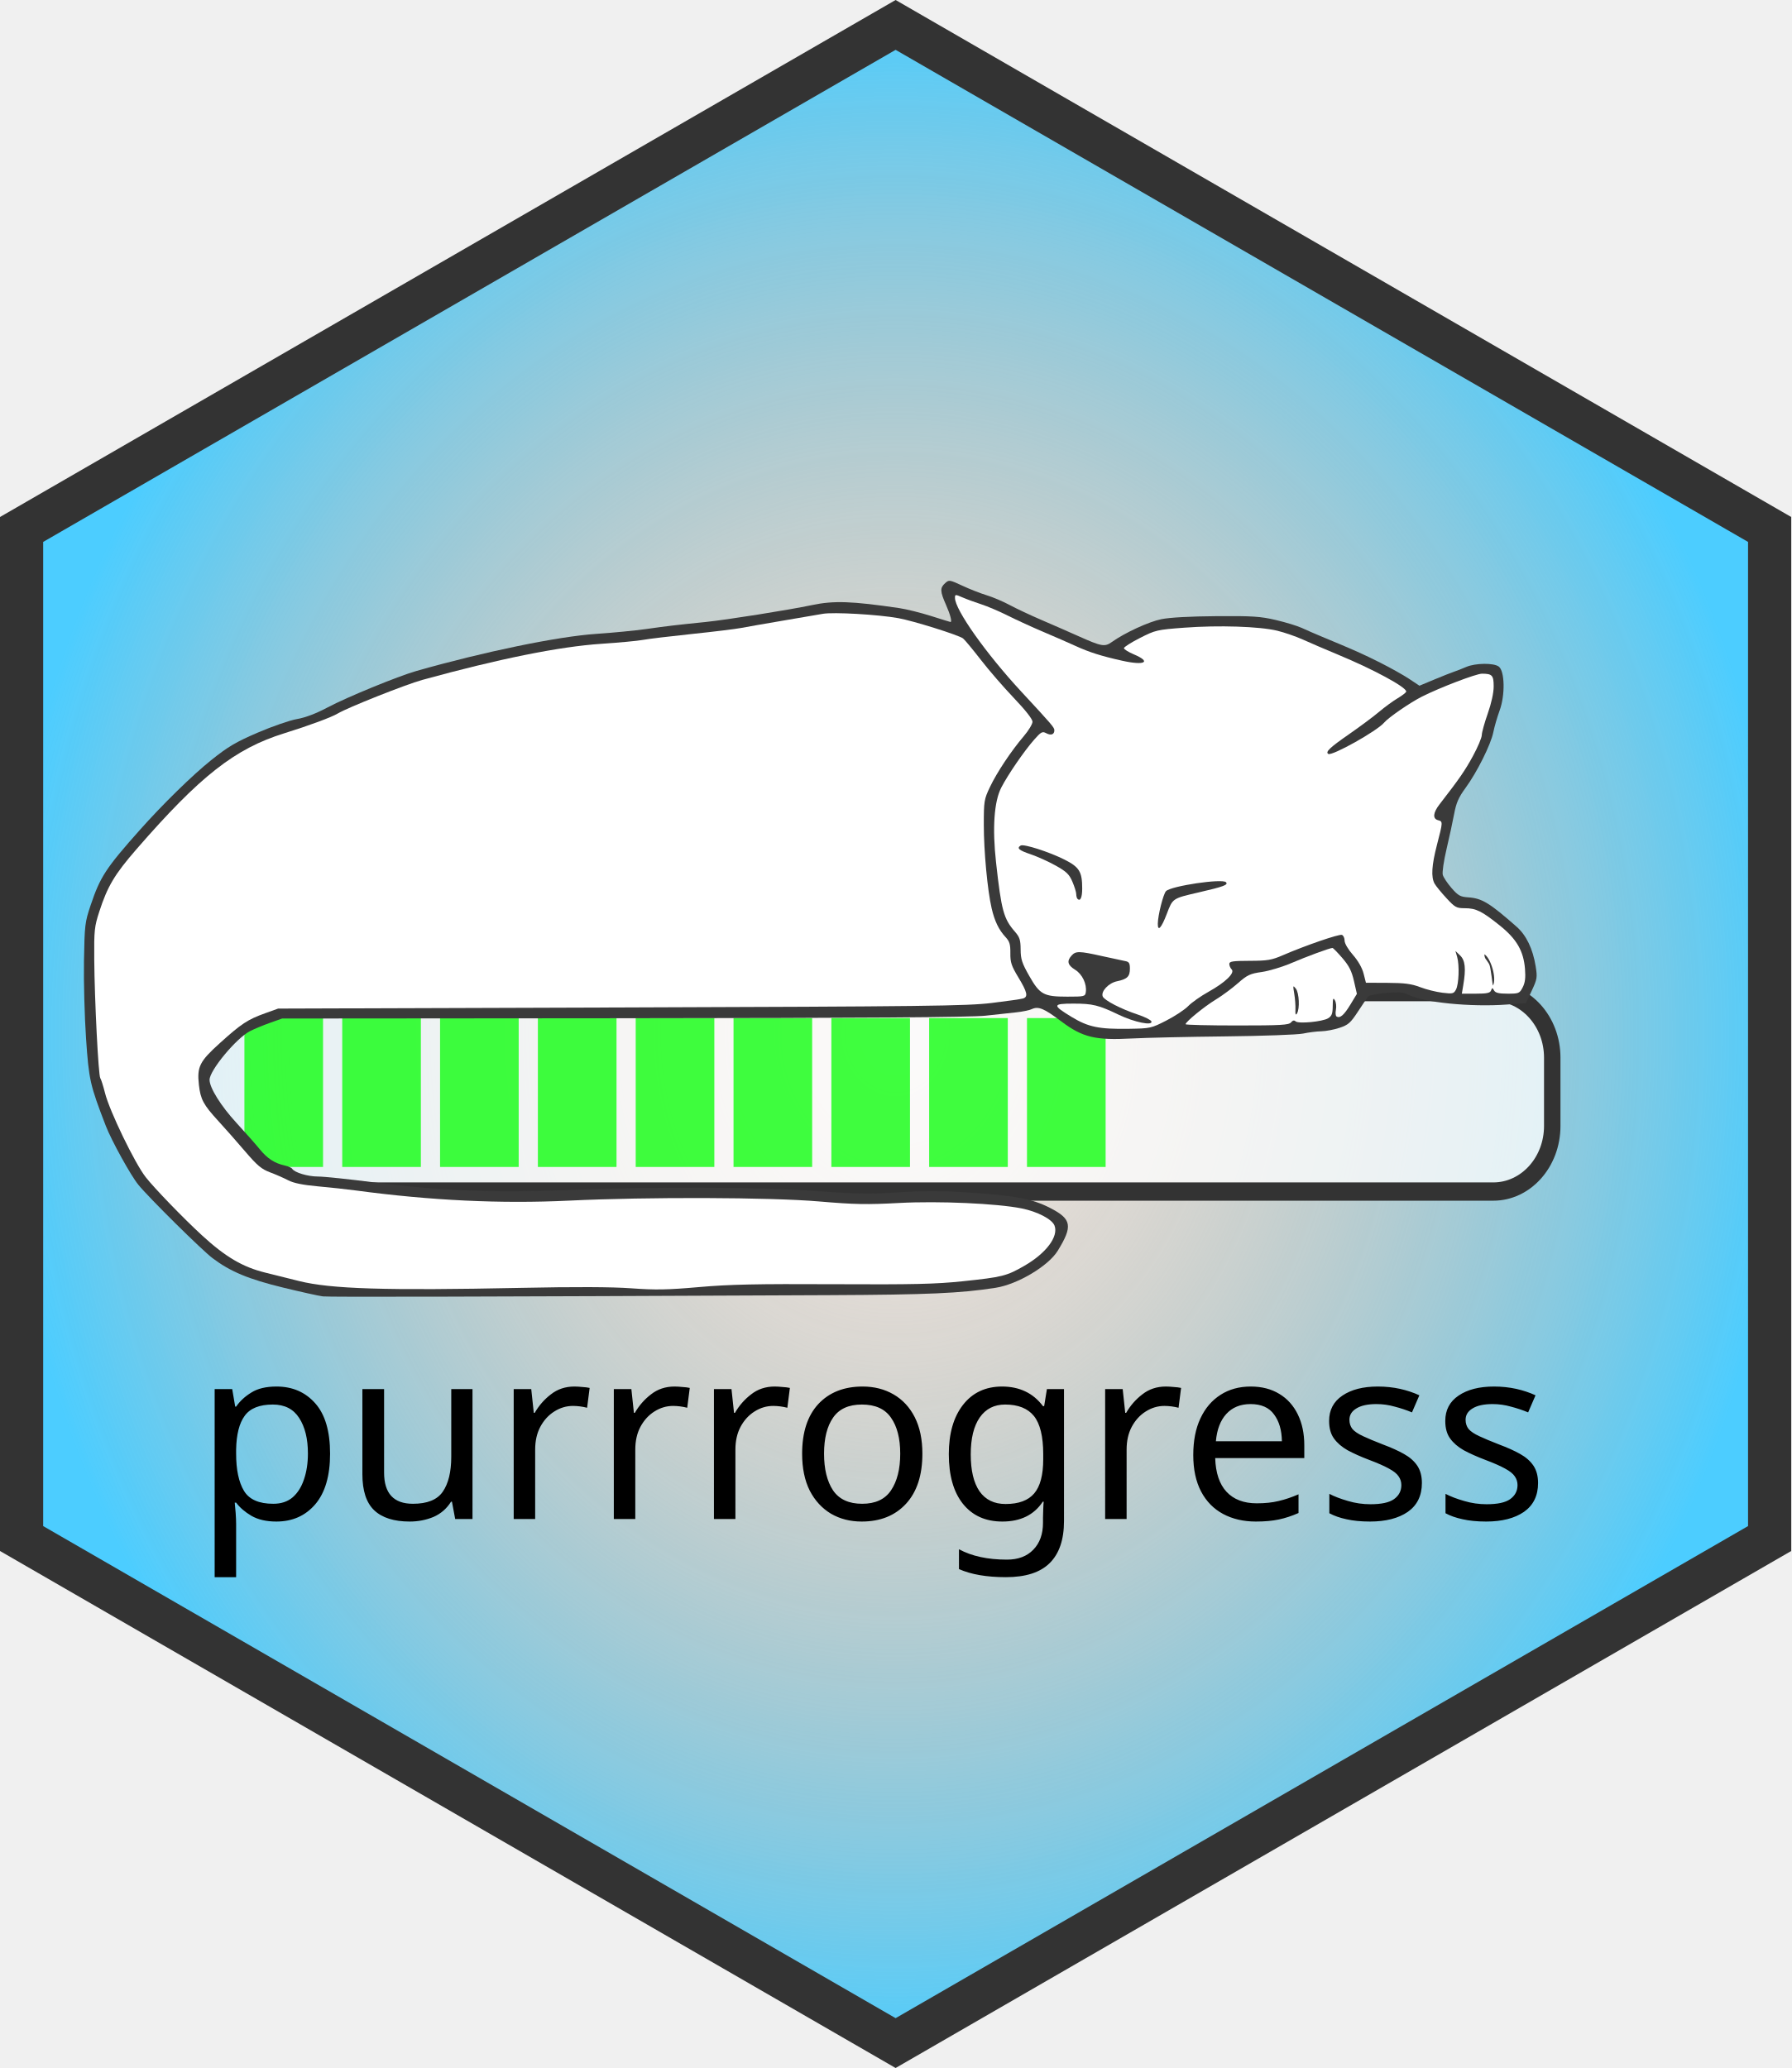
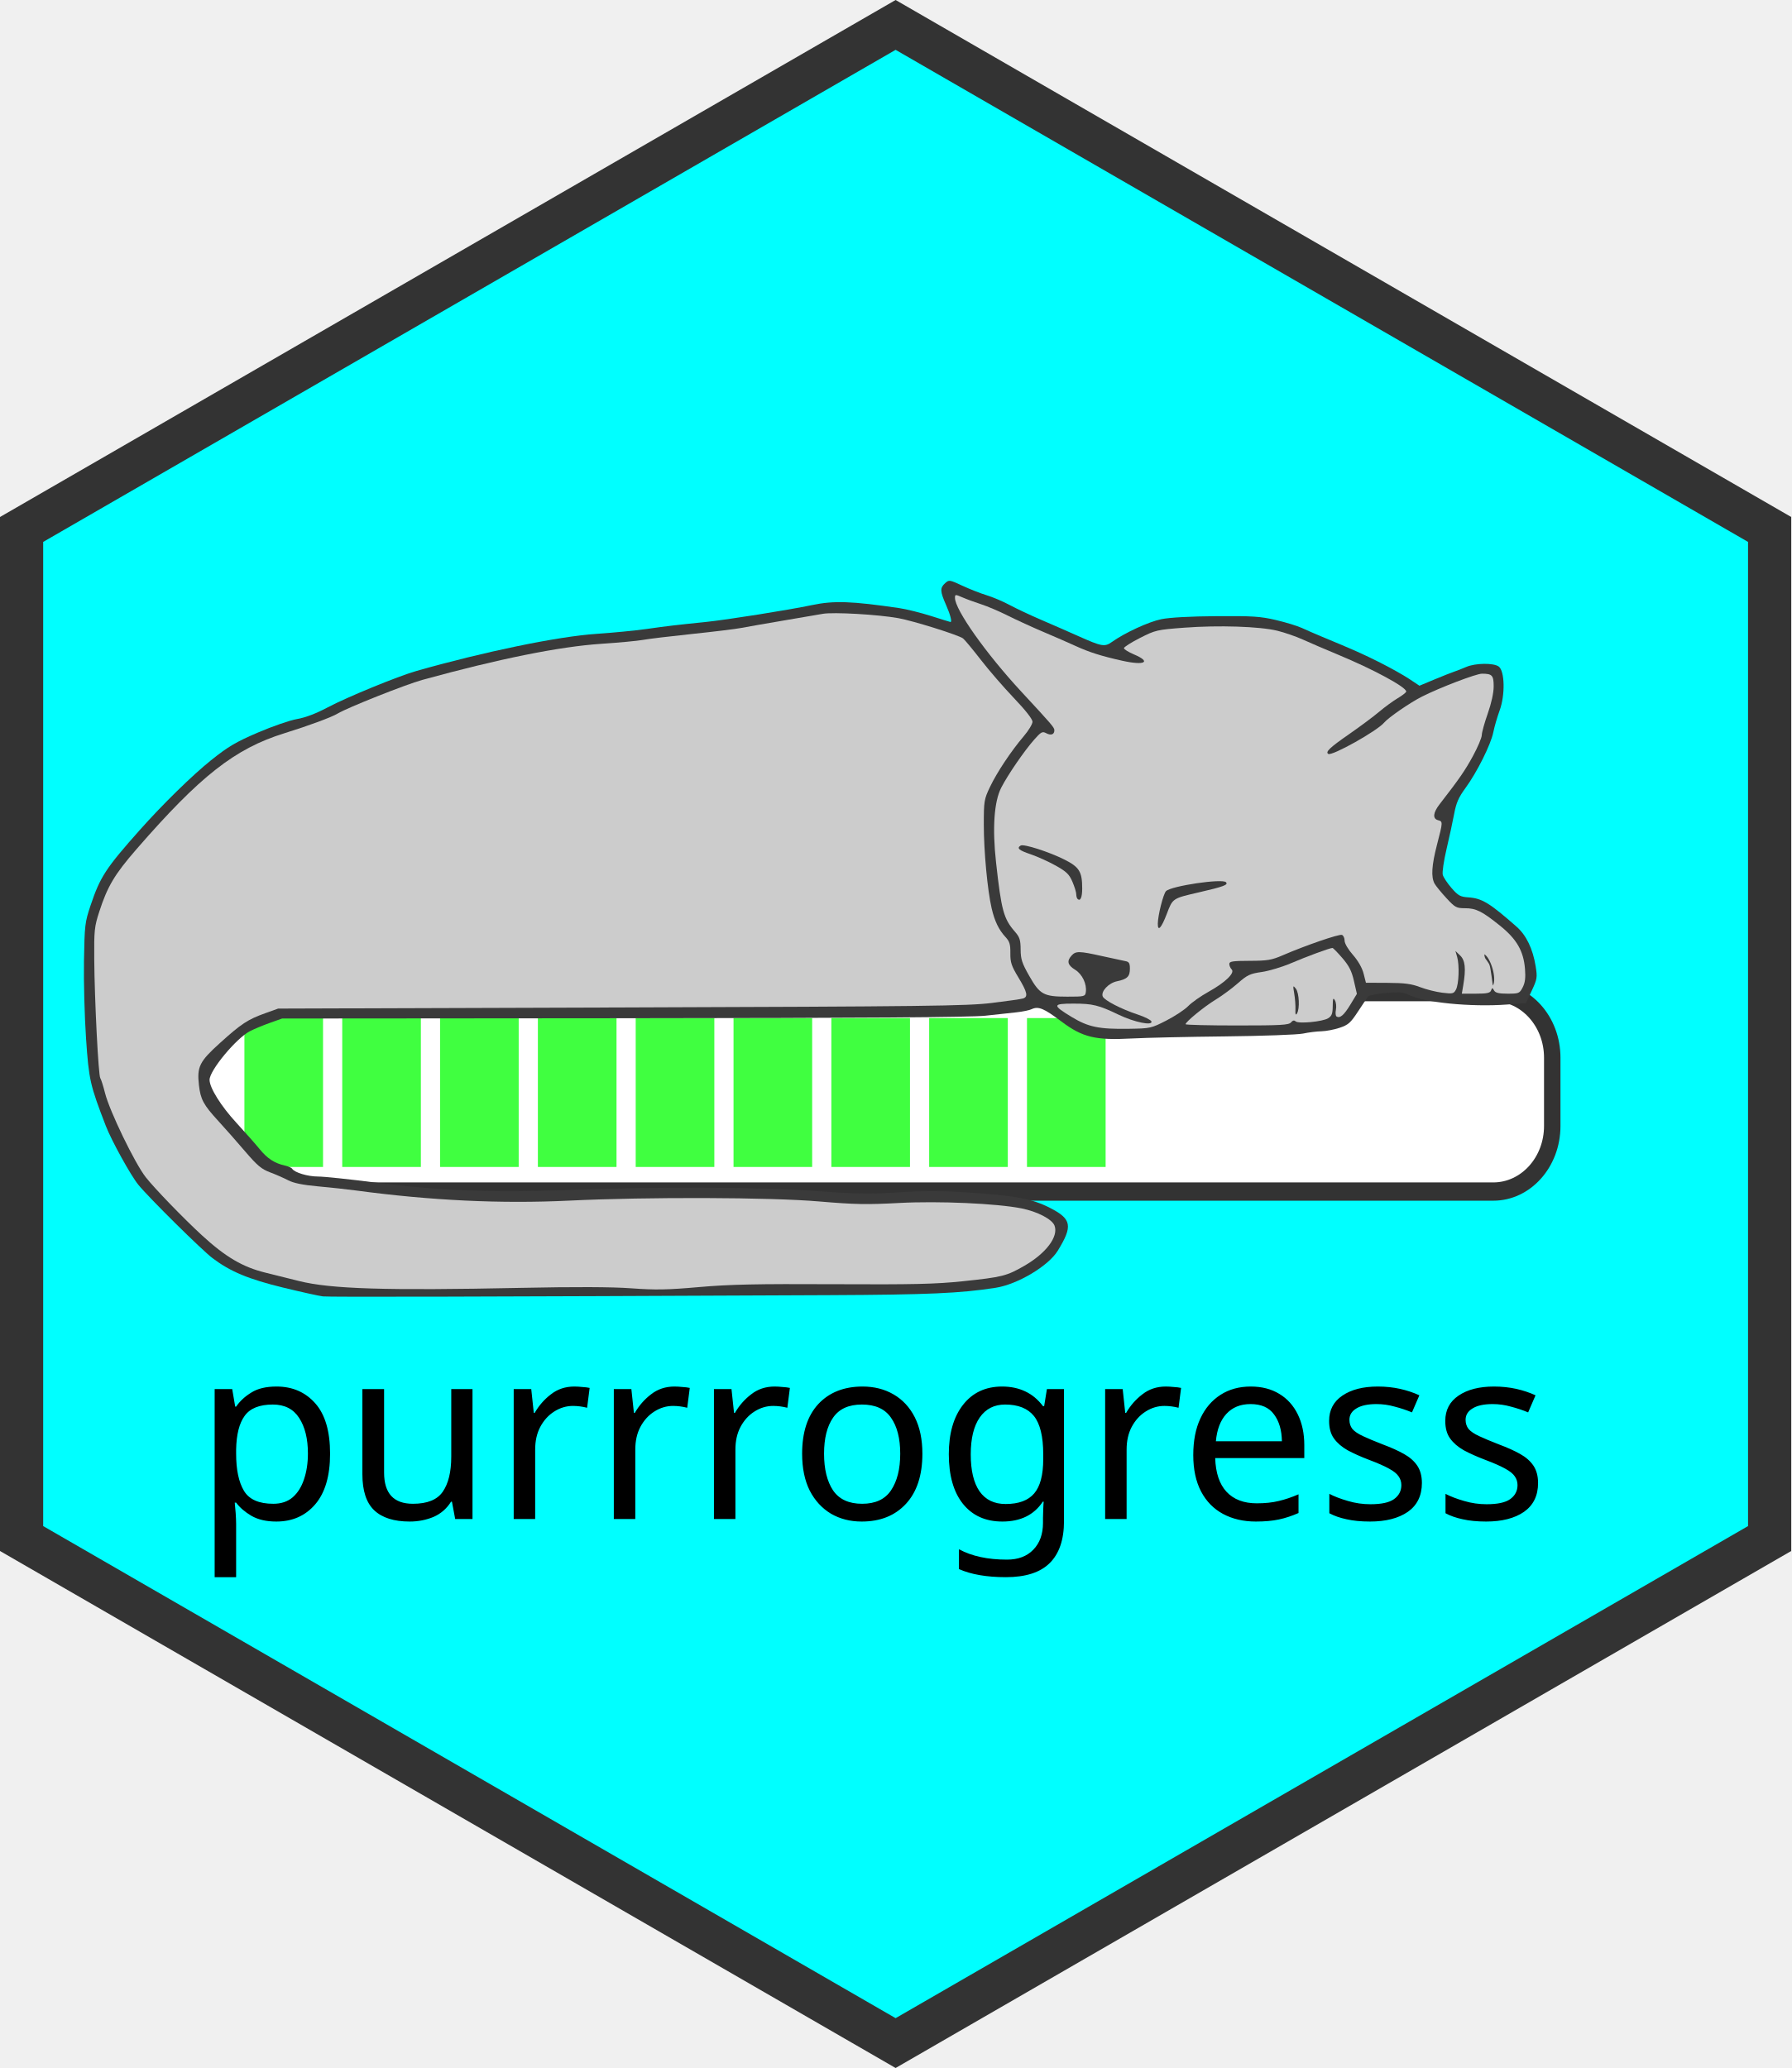
- <svg xmlns="http://www.w3.org/2000/svg" xmlns:xlink="http://www.w3.org/1999/xlink" width="121.248" height="140.006" viewBox="0 0 121.248 140.006" version="1.1" id="SVGRoot">
-   <defs id="defs6914">
-     <linearGradient id="linearGradient7620">
-       <stop style="stop-color:#d38d5f;stop-opacity:0.009" offset="0" id="stop7616" />
-       <stop style="stop-color:#4ccdff;stop-opacity:1" offset="1" id="stop7618" />
-     </linearGradient>
-     <radialGradient xlink:href="#linearGradient7620" id="radialGradient7622" cx="70" cy="70" fx="70" fy="70" r="60.624" gradientTransform="matrix(1,0,0,1.1547,0,-10.82904)" gradientUnits="userSpaceOnUse" />
-   </defs>
+ <svg xmlns="http://www.w3.org/2000/svg" width="121.248" height="140.006" viewBox="0 0 121.248 140.006" version="1.1" id="SVGRoot">
+   <defs id="defs6914" />
  <g id="layer1" transform="translate(-9.375832,0.00275865)">
-     <path style="opacity:1;fill:url(#radialGradient7622);fill-opacity:1;fill-rule:nonzero;stroke:#333333;stroke-width:2.922;stroke-linecap:round;stroke-linejoin:miter;stroke-miterlimit:4;stroke-dasharray:none;stroke-dashoffset:0;stroke-opacity:1" id="path6208" d="M 129.163,104.158 70,138.316 l -59.163,-34.158 0,-68.316 L 70,1.684 129.163,35.842 Z" />
+     <path style="opacity:1;fill:#00ffff;fill-opacity:1;fill-rule:nonzero;stroke:#333333;stroke-width:2.922;stroke-linecap:round;stroke-linejoin:miter;stroke-miterlimit:4;stroke-dasharray:none;stroke-dashoffset:0;stroke-opacity:1" id="path6208" d="M 129.163,104.158 70,138.316 l -59.163,-34.158 0,-68.316 L 70,1.684 129.163,35.842 Z" />
    <text xml:space="preserve" style="font-style:normal;font-weight:normal;font-size:16.415px;line-height:1.25;font-family:sans-serif;letter-spacing:0px;word-spacing:0px;fill:#000000;fill-opacity:1;stroke:none;stroke-width:1.539" x="22.514" y="102.836" id="text7496">
      <tspan id="tspan7494" x="22.514" y="102.836" style="stroke-width:1.539">purrrogress</tspan>
    </text>
    <g id="g7678" transform="matrix(0.9408551,0,0,1.046326,2.712114,-5.15271)">
-       <rect ry="4.243" y="69.115" x="21.239" height="12.905" width="97.521" id="rect7626" style="fill:#ffffff;fill-opacity:0.748;fill-rule:evenodd;stroke:#333333;stroke-width:1.183;stroke-miterlimit:4;stroke-dasharray:none;stroke-opacity:1" />
+       <rect ry="4.243" y="69.115" x="21.239" height="12.905" width="97.521" id="rect7626" style="fill:#ffffff;fill-opacity:1;fill-rule:evenodd;stroke:#333333;stroke-width:1.183;stroke-miterlimit:4;stroke-dasharray:none;stroke-opacity:1" />
      <rect ry="0" y="70.795" x="24.667" height="9.634" width="5.657" id="rect7628" style="fill:#00ff00;fill-opacity:0.748;fill-rule:evenodd;stroke:none;stroke-width:1.005;stroke-miterlimit:4;stroke-dasharray:none;stroke-opacity:1" />
      <rect style="fill:#00ff00;fill-opacity:0.748;fill-rule:evenodd;stroke:none;stroke-width:1.005;stroke-miterlimit:4;stroke-dasharray:none;stroke-opacity:1" id="rect7630" width="5.657" height="9.634" x="31.705" y="70.795" ry="0" />
      <rect ry="0" y="70.795" x="38.743" height="9.634" width="5.657" id="rect7632" style="fill:#00ff00;fill-opacity:0.748;fill-rule:evenodd;stroke:none;stroke-width:1.005;stroke-miterlimit:4;stroke-dasharray:none;stroke-opacity:1" />
      <rect style="fill:#00ff00;fill-opacity:0.748;fill-rule:evenodd;stroke:none;stroke-width:1.005;stroke-miterlimit:4;stroke-dasharray:none;stroke-opacity:1" id="rect7634" width="5.657" height="9.634" x="45.781" y="70.795" ry="0" />
      <rect ry="0" y="70.795" x="52.819" height="9.634" width="5.657" id="rect7636" style="fill:#00ff00;fill-opacity:0.748;fill-rule:evenodd;stroke:none;stroke-width:1.005;stroke-miterlimit:4;stroke-dasharray:none;stroke-opacity:1" />
      <rect style="fill:#00ff00;fill-opacity:0.748;fill-rule:evenodd;stroke:none;stroke-width:1.005;stroke-miterlimit:4;stroke-dasharray:none;stroke-opacity:1" id="rect7638" width="5.657" height="9.634" x="59.857" y="70.795" ry="0" />
      <rect ry="0" y="70.795" x="66.895" height="9.634" width="5.657" id="rect7640" style="fill:#00ff00;fill-opacity:0.748;fill-rule:evenodd;stroke:none;stroke-width:1.005;stroke-miterlimit:4;stroke-dasharray:none;stroke-opacity:1" />
      <rect style="fill:#00ff00;fill-opacity:0.748;fill-rule:evenodd;stroke:none;stroke-width:1.005;stroke-miterlimit:4;stroke-dasharray:none;stroke-opacity:1" id="rect7642" width="5.657" height="9.634" x="73.932" y="70.795" ry="0" />
      <rect ry="0" y="70.795" x="80.97" height="9.634" width="5.657" id="rect7644" style="fill:#00ff00;fill-opacity:0.748;fill-rule:evenodd;stroke:none;stroke-width:1.005;stroke-miterlimit:4;stroke-dasharray:none;stroke-opacity:1" />
    </g>
    <g id="g7727" transform="matrix(0.1345563,0,0,0.1345563,227.1799,28.00924)">
      <path style="fill:#3a3a3a" d="m -1456.267,444.089 c -1.925,-0.226 -10.925,-2.22 -20,-4.431 -17.445,-4.25 -26.535,-8.042 -35.5,-14.809 -5.389,-4.068 -31.881,-30.27 -37.311,-36.903 -3.797,-4.638 -13.535,-22.266 -16.388,-29.666 -7.938,-20.592 -8.505,-23.103 -9.934,-44 -0.752,-11 -1.22,-28.55 -1.04,-39 0.311,-18.054 0.477,-19.448 3.353,-28 4.811,-14.307 7.679,-18.692 24.862,-38 11.469,-12.888 26.382,-27.48 35.721,-34.952 8.591,-6.874 12.418,-9.138 23.5,-13.905 7.281,-3.132 16.162,-6.2 19.737,-6.818 4.244,-0.734 9.623,-2.783 15.5,-5.907 9.541,-5.07 35.29,-15.637 44.5,-18.262 34.069,-9.709 71.276,-17.389 90.5,-18.681 8.25,-0.554 19.5,-1.644 25,-2.422 10.928,-1.545 14.987,-2.026 30,-3.555 10.631,-1.083 41.77,-6.031 53.556,-8.511 11.004,-2.315 19.96,-2.005 43.944,1.522 3.575,0.526 10.773,2.313 15.995,3.973 5.222,1.659 9.61,3.017 9.75,3.017 0.881,0 -0.093,-3.73 -2.245,-8.596 -3.029,-6.849 -3.102,-8.549 -0.472,-10.929 1.976,-1.789 2.197,-1.756 8.75,1.293 3.697,1.72 9.197,3.876 12.223,4.789 3.025,0.914 8.2,3.114 11.5,4.89 3.3,1.776 10.5,5.161 16,7.522 5.5,2.361 13.825,6.006 18.5,8.099 11.848,5.305 13.31,5.56 16.959,2.962 6.511,-4.637 18.466,-10.145 24.85,-11.449 4.211,-0.861 14.474,-1.425 27.691,-1.524 18.245,-0.136 22.181,0.121 30,1.96 4.95,1.164 10.8,2.955 13,3.978 2.2,1.024 6.7,2.982 10,4.351 16.222,6.731 20.706,8.729 29.375,13.087 5.156,2.592 11.717,6.267 14.578,8.168 l 5.203,3.455 7.422,-3.097 c 4.082,-1.704 8.547,-3.471 9.922,-3.928 1.375,-0.457 4.173,-1.551 6.218,-2.43 4.6,-1.979 13.73,-2.089 16.317,-0.198 3.054,2.233 3.307,14.329 0.462,22.098 -1.209,3.3 -2.637,8.215 -3.173,10.923 -1.221,6.16 -8.209,20.174 -13.999,28.077 -3.473,4.74 -4.669,7.469 -5.7,13 -0.717,3.85 -2.442,11.818 -3.833,17.707 -1.391,5.889 -2.249,11.739 -1.906,13 0.343,1.261 2.333,4.257 4.423,6.658 3.314,3.807 4.387,4.404 8.395,4.672 6.883,0.46 10.672,2.76 24.284,14.736 4.921,4.33 8.21,11.144 9.627,19.945 0.903,5.606 0.77,6.435 -1.96,12.27 l -2.928,6.258 -9.571,0.718 c -18.164,1.362 -42.055,-1.033 -49.689,-4.981 -2.31,-1.195 -4.729,-1.381 -11.063,-0.853 -4.459,0.372 -8.517,1.17 -9.018,1.774 -0.501,0.604 -2.824,4.023 -5.161,7.598 -3.718,5.687 -4.872,6.709 -9.236,8.17 -2.743,0.918 -6.877,1.706 -9.187,1.75 -2.31,0.044 -6.43,0.558 -9.154,1.143 -2.724,0.584 -20.409,1.229 -39.299,1.432 -18.89,0.203 -40.047,0.678 -47.016,1.056 -18.219,0.986 -24.716,-0.593 -35.345,-8.59 -8.776,-6.604 -11.497,-7.731 -14.906,-6.178 -1.25,0.57 -4.705,1.289 -7.676,1.597 -2.971,0.309 -10.007,1.074 -15.634,1.701 -7.209,0.803 -60.968,1.181 -182,1.28 l -171.769,0.14 -6.213,2.211 c -3.417,1.216 -7.917,3.093 -10,4.171 -6.886,3.565 -20.287,19.725 -20.287,24.464 0,4.001 5.742,13.199 13.5,21.624 4.4,4.778 9.679,10.753 11.73,13.276 3.839,4.721 7.515,7.1 12.748,8.25 1.649,0.362 3.26,1.081 3.579,1.597 1.178,1.906 7.842,3.908 13.008,3.908 2.926,0 15.584,1.321 28.128,2.936 32.82,4.224 60.605,5.326 97.307,3.859 43.274,-1.73 96.581,-1.542 124,0.439 21.672,1.565 28.052,1.675 42.5,0.732 12.516,-0.817 21.616,-0.813 34.5,0.014 24.125,1.55 32.84,3.186 41.948,7.876 10.773,5.547 11.386,9.069 3.743,21.492 -4.728,7.684 -20.193,16.903 -31.253,18.631 -17.701,2.766 -33.766,3.479 -83.438,3.703 -179.398,0.811 -251.918,0.99 -255,0.627 z" id="path7747" />
-       <path style="fill:#ffffff" d="m -1356.767,439.803 c 27.581,-0.572 45.817,-0.499 55.719,0.222 12.168,0.886 18.061,0.779 34,-0.619 15.443,-1.354 28.934,-1.642 67.781,-1.447 40.233,0.202 51.306,-0.051 64.964,-1.487 19.859,-2.087 22.017,-2.629 30.941,-7.774 10.968,-6.324 17.265,-14.713 15.173,-20.215 -1.223,-3.216 -8.584,-7.063 -16.577,-8.664 -12.418,-2.486 -41.719,-3.793 -61.415,-2.739 -16.497,0.883 -22.583,0.768 -40.5,-0.763 -24.6,-2.102 -86.294,-2.307 -125.585,-0.416 -34.437,1.657 -69.594,-0.016 -107.5,-5.113 -4.4,-0.592 -12.947,-1.522 -18.993,-2.067 -7.625,-0.688 -12.207,-1.624 -14.955,-3.056 -2.179,-1.136 -6.292,-2.937 -9.14,-4.002 -4.28,-1.601 -6.457,-3.434 -12.546,-10.564 -4.052,-4.745 -10.133,-11.64 -13.514,-15.323 -7.409,-8.071 -8.886,-10.816 -9.696,-18.017 -1.038,-9.23 0.281,-11.862 10.627,-21.198 10.75,-9.702 13.911,-11.781 22.716,-14.944 l 6.5,-2.335 172.5,-0.564 c 153.909,-0.503 174.009,-0.747 186.5,-2.263 7.7,-0.935 14.787,-1.949 15.75,-2.254 2.656,-0.841 2.143,-3.149 -2.354,-10.591 -3.51,-5.809 -4.094,-7.575 -4.039,-12.206 0.053,-4.421 -0.387,-5.902 -2.399,-8.072 -3.414,-3.684 -5.519,-8.039 -7.019,-14.522 -2.103,-9.092 -3.941,-28.705 -3.937,-42.028 0,-11.905 0.151,-12.81 3.099,-19 3.514,-7.377 10.636,-18.075 17.049,-25.608 2.392,-2.809 4.348,-6.06 4.348,-7.225 0,-1.306 -3.574,-5.859 -9.334,-11.892 -5.134,-5.376 -12.643,-14.05 -16.686,-19.275 -4.044,-5.225 -8.056,-10.057 -8.916,-10.737 -2.096,-1.658 -25.051,-8.856 -32.538,-10.203 -10.256,-1.845 -32.662,-3.129 -38.026,-2.179 -2.75,0.487 -11.975,2.065 -20.5,3.507 -8.525,1.442 -17.75,3.058 -20.5,3.591 -2.75,0.533 -13.962,1.907 -24.915,3.053 -10.953,1.146 -22.016,2.482 -24.584,2.969 -2.568,0.487 -11.986,1.371 -20.929,1.965 -21.03,1.396 -51.598,7.564 -90.072,18.174 -8.273,2.282 -37.76,13.999 -42.505,16.891 -3.064,1.867 -14.495,6.096 -26.889,9.948 -24.8,7.707 -42.32,21.451 -74.377,58.344 -11.006,12.667 -14.578,18.672 -18.724,31.479 -2.417,7.465 -2.62,9.402 -2.507,23.911 0.159,20.599 2.088,58.51 3.042,59.788 0.41,0.55 1.481,3.925 2.38,7.5 2.281,9.077 14.979,35.321 20.493,42.353 4.392,5.602 18.951,20.659 28.21,29.175 11.834,10.885 20.534,16.018 31.88,18.811 3.575,0.88 11.225,2.786 17,4.236 15.949,4.004 43.53,4.857 111.5,3.448 z" id="path7745" />
-       <path style="fill:#ffffff" d="m -1031.907,305.28 c 4.296,-2.2 9.236,-5.47 10.976,-7.266 1.74,-1.796 6.314,-5.017 10.164,-7.156 8.478,-4.712 13.459,-9.518 11.693,-11.284 -0.656,-0.656 -1.193,-1.891 -1.193,-2.743 0,-1.297 1.671,-1.555 10.25,-1.578 8.994,-0.025 11.046,-0.373 16.75,-2.841 11.298,-4.89 28.29,-10.733 29.671,-10.203 0.731,0.28 1.329,1.586 1.329,2.9 0,1.382 1.764,4.395 4.183,7.143 2.588,2.94 4.635,6.52 5.368,9.391 l 1.185,4.639 10.882,0.052 c 8.574,0.041 12.048,0.499 16.382,2.161 3.025,1.16 8.047,2.421 11.159,2.802 5.21,0.637 5.755,0.513 6.869,-1.568 1.454,-2.718 1.801,-12.277 0.596,-16.447 l -0.867,-3 2.371,2.278 c 2.546,2.446 2.985,6.631 1.569,14.972 l -0.721,4.25 h 7.043 c 5.551,0 7.174,-0.341 7.661,-1.609 0.568,-1.479 0.69,-1.479 1.518,0 0.67,1.197 2.42,1.609 6.825,1.609 5.648,0 6.001,-0.149 7.572,-3.186 1.208,-2.335 1.517,-4.811 1.159,-9.269 -0.726,-9.045 -4.198,-15.04 -12.625,-21.801 -9.074,-7.28 -12.024,-8.744 -17.625,-8.744 -4.24,0 -4.954,-0.391 -9.3,-5.095 -2.589,-2.802 -5.253,-6.065 -5.921,-7.25 -1.856,-3.292 -1.49,-9.21 1.215,-19.655 2.989,-11.542 2.993,-11.638 0.5,-12.29 -2.791,-0.73 -2.506,-3.761 0.75,-7.96 9.968,-12.857 12.796,-16.944 16.779,-24.252 2.459,-4.511 4.48,-9.281 4.49,-10.6 0.011,-1.319 1.361,-6.202 3,-10.851 1.839,-5.215 2.98,-10.44 2.98,-13.643 0,-5.585 -0.754,-6.405 -5.893,-6.405 -2.901,0 -21.222,7.003 -30.22,11.55 -5.918,2.991 -16.88,10.532 -18.969,13.049 -3.452,4.16 -26.23,16.932 -28.124,15.77 -1.581,-0.97 0.767,-3.203 10.376,-9.869 5.55,-3.85 12.394,-8.949 15.21,-11.331 2.816,-2.382 7.033,-5.462 9.37,-6.845 2.337,-1.383 4.25,-2.891 4.25,-3.351 0,-2.241 -16.538,-11.171 -34.5,-18.63 -6.05,-2.512 -13.871,-5.871 -17.38,-7.464 -3.509,-1.593 -9.359,-3.618 -13,-4.502 -8.9,-2.159 -29.482,-2.827 -46.815,-1.52 -13.698,1.033 -14.477,1.214 -22.25,5.175 -4.43,2.257 -8.055,4.562 -8.055,5.122 0,0.56 2.25,1.968 5,3.13 9.008,3.806 5.548,5.738 -5.766,3.221 -10.612,-2.362 -16.682,-4.286 -23.734,-7.524 -3.3,-1.515 -10.5,-4.661 -16,-6.99 -5.5,-2.329 -13.526,-6.004 -17.837,-8.168 -4.31,-2.163 -10.385,-4.754 -13.5,-5.758 -3.115,-1.004 -7.351,-2.56 -9.414,-3.459 -3.588,-1.563 -3.75,-1.552 -3.75,0.259 0,5.941 15.581,27.972 33.322,47.115 15.601,16.834 16.678,18.094 16.678,19.509 0,2.123 -1.721,2.73 -4.111,1.451 -1.913,-1.024 -2.58,-0.668 -6,3.204 -5.041,5.706 -13.181,17.552 -16.577,24.125 -3.634,7.032 -4.57,20.395 -2.645,37.73 2.683,24.156 3.806,28.28 9.472,34.785 2.418,2.776 2.866,4.169 2.894,9 0.028,4.851 0.677,6.849 4.291,13.215 5.364,9.449 7.28,10.498 19.177,10.499 8.593,8.4e-4 9.014,-0.102 9.322,-2.266 0.582,-4.1 -1.78,-9.044 -5.385,-11.272 -3.788,-2.341 -4.292,-4.358 -1.781,-7.132 2.121,-2.344 3.814,-2.315 15.345,0.261 5.225,1.167 10.512,2.308 11.75,2.535 1.805,0.331 2.25,1.078 2.25,3.771 0,3.981 -1.334,5.289 -6.49,6.36 -4.209,0.875 -8.172,5.075 -7.194,7.625 0.748,1.95 9.275,6.362 17.622,9.118 3.541,1.169 6.639,2.73 6.885,3.468 0.769,2.306 -8.579,0.412 -16.322,-3.307 -10.267,-4.932 -13.213,-5.659 -22.904,-5.659 -10.624,0 -10.727,0.758 -0.912,6.71 8.41,5.1 13.737,6.201 28.84,5.964 10.742,-0.169 11.224,-0.276 18.836,-4.173 z" id="path7743" />
+       <path style="fill:#cccccc" d="m -1356.767,439.803 c 27.581,-0.572 45.817,-0.499 55.719,0.222 12.168,0.886 18.061,0.779 34,-0.619 15.443,-1.354 28.934,-1.642 67.781,-1.447 40.233,0.202 51.306,-0.051 64.964,-1.487 19.859,-2.087 22.017,-2.629 30.941,-7.774 10.968,-6.324 17.265,-14.713 15.173,-20.215 -1.223,-3.216 -8.584,-7.063 -16.577,-8.664 -12.418,-2.486 -41.719,-3.793 -61.415,-2.739 -16.497,0.883 -22.583,0.768 -40.5,-0.763 -24.6,-2.102 -86.294,-2.307 -125.585,-0.416 -34.437,1.657 -69.594,-0.016 -107.5,-5.113 -4.4,-0.592 -12.947,-1.522 -18.993,-2.067 -7.625,-0.688 -12.207,-1.624 -14.955,-3.056 -2.179,-1.136 -6.292,-2.937 -9.14,-4.002 -4.28,-1.601 -6.457,-3.434 -12.546,-10.564 -4.052,-4.745 -10.133,-11.64 -13.514,-15.323 -7.409,-8.071 -8.886,-10.816 -9.696,-18.017 -1.038,-9.23 0.281,-11.862 10.627,-21.198 10.75,-9.702 13.911,-11.781 22.716,-14.944 l 6.5,-2.335 172.5,-0.564 c 153.909,-0.503 174.009,-0.747 186.5,-2.263 7.7,-0.935 14.787,-1.949 15.75,-2.254 2.656,-0.841 2.143,-3.149 -2.354,-10.591 -3.51,-5.809 -4.094,-7.575 -4.039,-12.206 0.053,-4.421 -0.387,-5.902 -2.399,-8.072 -3.414,-3.684 -5.519,-8.039 -7.019,-14.522 -2.103,-9.092 -3.941,-28.705 -3.937,-42.028 0,-11.905 0.151,-12.81 3.099,-19 3.514,-7.377 10.636,-18.075 17.049,-25.608 2.392,-2.809 4.348,-6.06 4.348,-7.225 0,-1.306 -3.574,-5.859 -9.334,-11.892 -5.134,-5.376 -12.643,-14.05 -16.686,-19.275 -4.044,-5.225 -8.056,-10.057 -8.916,-10.737 -2.096,-1.658 -25.051,-8.856 -32.538,-10.203 -10.256,-1.845 -32.662,-3.129 -38.026,-2.179 -2.75,0.487 -11.975,2.065 -20.5,3.507 -8.525,1.442 -17.75,3.058 -20.5,3.591 -2.75,0.533 -13.962,1.907 -24.915,3.053 -10.953,1.146 -22.016,2.482 -24.584,2.969 -2.568,0.487 -11.986,1.371 -20.929,1.965 -21.03,1.396 -51.598,7.564 -90.072,18.174 -8.273,2.282 -37.76,13.999 -42.505,16.891 -3.064,1.867 -14.495,6.096 -26.889,9.948 -24.8,7.707 -42.32,21.451 -74.377,58.344 -11.006,12.667 -14.578,18.672 -18.724,31.479 -2.417,7.465 -2.62,9.402 -2.507,23.911 0.159,20.599 2.088,58.51 3.042,59.788 0.41,0.55 1.481,3.925 2.38,7.5 2.281,9.077 14.979,35.321 20.493,42.353 4.392,5.602 18.951,20.659 28.21,29.175 11.834,10.885 20.534,16.018 31.88,18.811 3.575,0.88 11.225,2.786 17,4.236 15.949,4.004 43.53,4.857 111.5,3.448 z" id="path7745" />
+       <path style="fill:#cccccc" d="m -1031.907,305.28 c 4.296,-2.2 9.236,-5.47 10.976,-7.266 1.74,-1.796 6.314,-5.017 10.164,-7.156 8.478,-4.712 13.459,-9.518 11.693,-11.284 -0.656,-0.656 -1.193,-1.891 -1.193,-2.743 0,-1.297 1.671,-1.555 10.25,-1.578 8.994,-0.025 11.046,-0.373 16.75,-2.841 11.298,-4.89 28.29,-10.733 29.671,-10.203 0.731,0.28 1.329,1.586 1.329,2.9 0,1.382 1.764,4.395 4.183,7.143 2.588,2.94 4.635,6.52 5.368,9.391 l 1.185,4.639 10.882,0.052 c 8.574,0.041 12.048,0.499 16.382,2.161 3.025,1.16 8.047,2.421 11.159,2.802 5.21,0.637 5.755,0.513 6.869,-1.568 1.454,-2.718 1.801,-12.277 0.596,-16.447 l -0.867,-3 2.371,2.278 c 2.546,2.446 2.985,6.631 1.569,14.972 l -0.721,4.25 h 7.043 c 5.551,0 7.174,-0.341 7.661,-1.609 0.568,-1.479 0.69,-1.479 1.518,0 0.67,1.197 2.42,1.609 6.825,1.609 5.648,0 6.001,-0.149 7.572,-3.186 1.208,-2.335 1.517,-4.811 1.159,-9.269 -0.726,-9.045 -4.198,-15.04 -12.625,-21.801 -9.074,-7.28 -12.024,-8.744 -17.625,-8.744 -4.24,0 -4.954,-0.391 -9.3,-5.095 -2.589,-2.802 -5.253,-6.065 -5.921,-7.25 -1.856,-3.292 -1.49,-9.21 1.215,-19.655 2.989,-11.542 2.993,-11.638 0.5,-12.29 -2.791,-0.73 -2.506,-3.761 0.75,-7.96 9.968,-12.857 12.796,-16.944 16.779,-24.252 2.459,-4.511 4.48,-9.281 4.49,-10.6 0.011,-1.319 1.361,-6.202 3,-10.851 1.839,-5.215 2.98,-10.44 2.98,-13.643 0,-5.585 -0.754,-6.405 -5.893,-6.405 -2.901,0 -21.222,7.003 -30.22,11.55 -5.918,2.991 -16.88,10.532 -18.969,13.049 -3.452,4.16 -26.23,16.932 -28.124,15.77 -1.581,-0.97 0.767,-3.203 10.376,-9.869 5.55,-3.85 12.394,-8.949 15.21,-11.331 2.816,-2.382 7.033,-5.462 9.37,-6.845 2.337,-1.383 4.25,-2.891 4.25,-3.351 0,-2.241 -16.538,-11.171 -34.5,-18.63 -6.05,-2.512 -13.871,-5.871 -17.38,-7.464 -3.509,-1.593 -9.359,-3.618 -13,-4.502 -8.9,-2.159 -29.482,-2.827 -46.815,-1.52 -13.698,1.033 -14.477,1.214 -22.25,5.175 -4.43,2.257 -8.055,4.562 -8.055,5.122 0,0.56 2.25,1.968 5,3.13 9.008,3.806 5.548,5.738 -5.766,3.221 -10.612,-2.362 -16.682,-4.286 -23.734,-7.524 -3.3,-1.515 -10.5,-4.661 -16,-6.99 -5.5,-2.329 -13.526,-6.004 -17.837,-8.168 -4.31,-2.163 -10.385,-4.754 -13.5,-5.758 -3.115,-1.004 -7.351,-2.56 -9.414,-3.459 -3.588,-1.563 -3.75,-1.552 -3.75,0.259 0,5.941 15.581,27.972 33.322,47.115 15.601,16.834 16.678,18.094 16.678,19.509 0,2.123 -1.721,2.73 -4.111,1.451 -1.913,-1.024 -2.58,-0.668 -6,3.204 -5.041,5.706 -13.181,17.552 -16.577,24.125 -3.634,7.032 -4.57,20.395 -2.645,37.73 2.683,24.156 3.806,28.28 9.472,34.785 2.418,2.776 2.866,4.169 2.894,9 0.028,4.851 0.677,6.849 4.291,13.215 5.364,9.449 7.28,10.498 19.177,10.499 8.593,8.4e-4 9.014,-0.102 9.322,-2.266 0.582,-4.1 -1.78,-9.044 -5.385,-11.272 -3.788,-2.341 -4.292,-4.358 -1.781,-7.132 2.121,-2.344 3.814,-2.315 15.345,0.261 5.225,1.167 10.512,2.308 11.75,2.535 1.805,0.331 2.25,1.078 2.25,3.771 0,3.981 -1.334,5.289 -6.49,6.36 -4.209,0.875 -8.172,5.075 -7.194,7.625 0.748,1.95 9.275,6.362 17.622,9.118 3.541,1.169 6.639,2.73 6.885,3.468 0.769,2.306 -8.579,0.412 -16.322,-3.307 -10.267,-4.932 -13.213,-5.659 -22.904,-5.659 -10.624,0 -10.727,0.758 -0.912,6.71 8.41,5.1 13.737,6.201 28.84,5.964 10.742,-0.169 11.224,-0.276 18.836,-4.173 z" id="path7743" />
      <path style="fill:#3a3a3a" d="m -869.57,276.845 c -1.629,-2.814 -2.184,-2.304 -2.399,-4.883 3.122,1.668 6.354,12.009 4.346,15.694 -0.24,0.24 -1.014,-9.231 -1.947,-10.811 z" id="path7741" />
      <path style="fill:#3a3a3a" d="m -1036.232,256.53 c 0.067,-4.297 2.772,-14.986 4.138,-16.352 2.604,-2.604 28.214,-6.411 30.144,-4.481 1.297,1.297 -1.156,2.224 -13.317,5.034 -13.72,3.17 -13.41,2.964 -16.472,10.975 -2.702,7.071 -4.559,9.065 -4.493,4.824 z" id="path7739" />
      <path style="fill:#3a3a3a" d="m -1076.628,244.086 c -0.352,-0.352 -0.639,-1.427 -0.639,-2.39 0,-0.963 -0.867,-3.772 -1.926,-6.243 -1.609,-3.754 -2.99,-5.088 -8.408,-8.117 -3.565,-1.994 -9.223,-4.551 -12.574,-5.682 -5.937,-2.005 -7.177,-3.085 -5.051,-4.4 1.512,-0.934 14.29,3.164 22.052,7.073 7.482,3.768 8.906,6.093 8.906,14.543 0,4.539 -0.946,6.63 -2.361,5.216 z" id="path7737" />
-       <path style="fill:#ffffff" d="m -969.232,306.238 c 0.846,-1.019 1.616,-1.206 2.271,-0.551 1.36,1.36 13.636,0.205 16.444,-1.548 1.809,-1.129 2.256,-2.331 2.28,-6.131 0.025,-3.859 0.228,-4.387 1.105,-2.878 0.591,1.017 0.817,3.137 0.502,4.711 -0.315,1.574 -0.178,3.106 0.305,3.404 1.74,1.076 3.735,-0.629 6.959,-5.95 l 3.284,-5.418 -1.478,-6.48 c -1.147,-5.026 -2.457,-7.617 -5.843,-11.548 -2.401,-2.788 -4.632,-5.068 -4.958,-5.069 -1.303,-10e-4 -12.874,4.25 -20.706,7.607 -4.565,1.957 -11.276,3.979 -14.915,4.494 -5.852,0.829 -7.236,1.483 -12,5.668 -2.962,2.602 -7.979,6.306 -11.149,8.231 -5.711,3.468 -15.136,11.175 -15.136,12.376 0,0.343 11.645,0.624 25.878,0.624 22.098,0 26.064,-0.225 27.158,-1.542 z" id="path7735" />
+       <path style="fill:#cccccc" d="m -969.232,306.238 c 0.846,-1.019 1.616,-1.206 2.271,-0.551 1.36,1.36 13.636,0.205 16.444,-1.548 1.809,-1.129 2.256,-2.331 2.28,-6.131 0.025,-3.859 0.228,-4.387 1.105,-2.878 0.591,1.017 0.817,3.137 0.502,4.711 -0.315,1.574 -0.178,3.106 0.305,3.404 1.74,1.076 3.735,-0.629 6.959,-5.95 l 3.284,-5.418 -1.478,-6.48 c -1.147,-5.026 -2.457,-7.617 -5.843,-11.548 -2.401,-2.788 -4.632,-5.068 -4.958,-5.069 -1.303,-10e-4 -12.874,4.25 -20.706,7.607 -4.565,1.957 -11.276,3.979 -14.915,4.494 -5.852,0.829 -7.236,1.483 -12,5.668 -2.962,2.602 -7.979,6.306 -11.149,8.231 -5.711,3.468 -15.136,11.175 -15.136,12.376 0,0.343 11.645,0.624 25.878,0.624 22.098,0 26.064,-0.225 27.158,-1.542 z" id="path7735" />
      <path style="fill:#3a3a3a" d="m -966.996,299.749 c 0.087,-1.908 -0.183,-5.494 -0.601,-7.969 -0.704,-4.169 -0.647,-4.357 0.785,-2.559 1.704,2.141 2.08,10.166 0.586,12.528 -0.664,1.051 -0.884,0.481 -0.77,-2 z" id="path7729" />
    </g>
  </g>
</svg>
